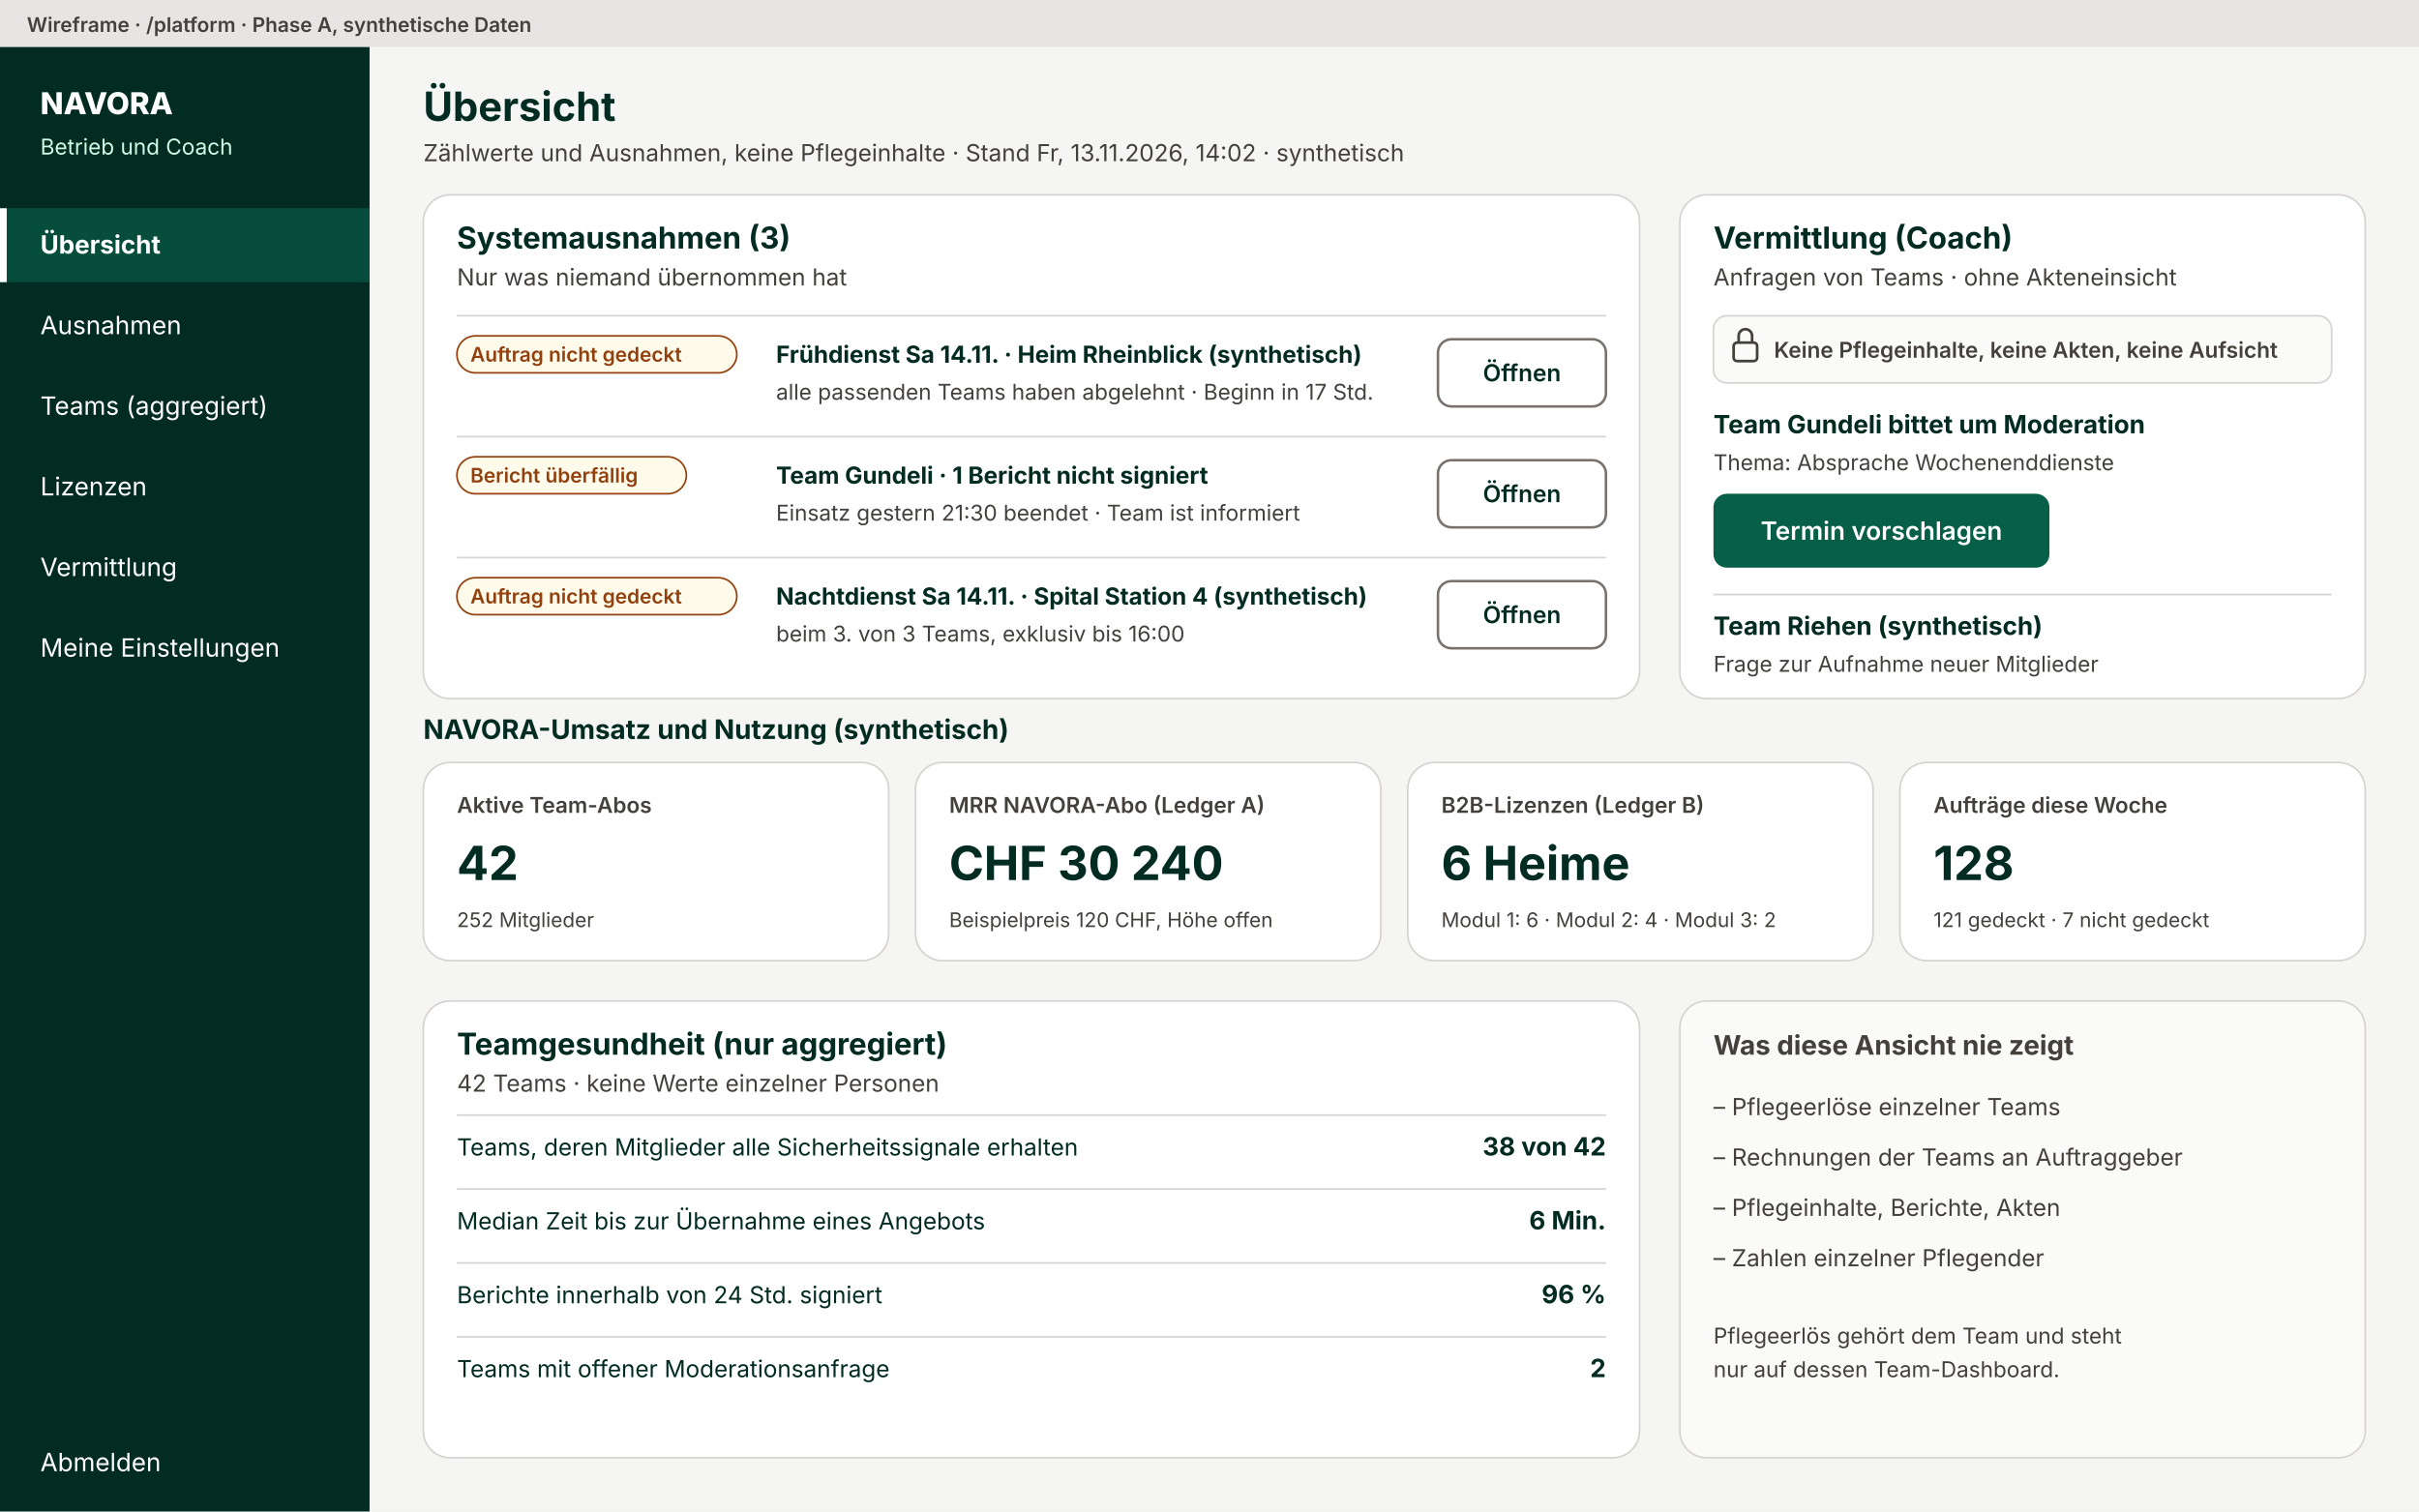
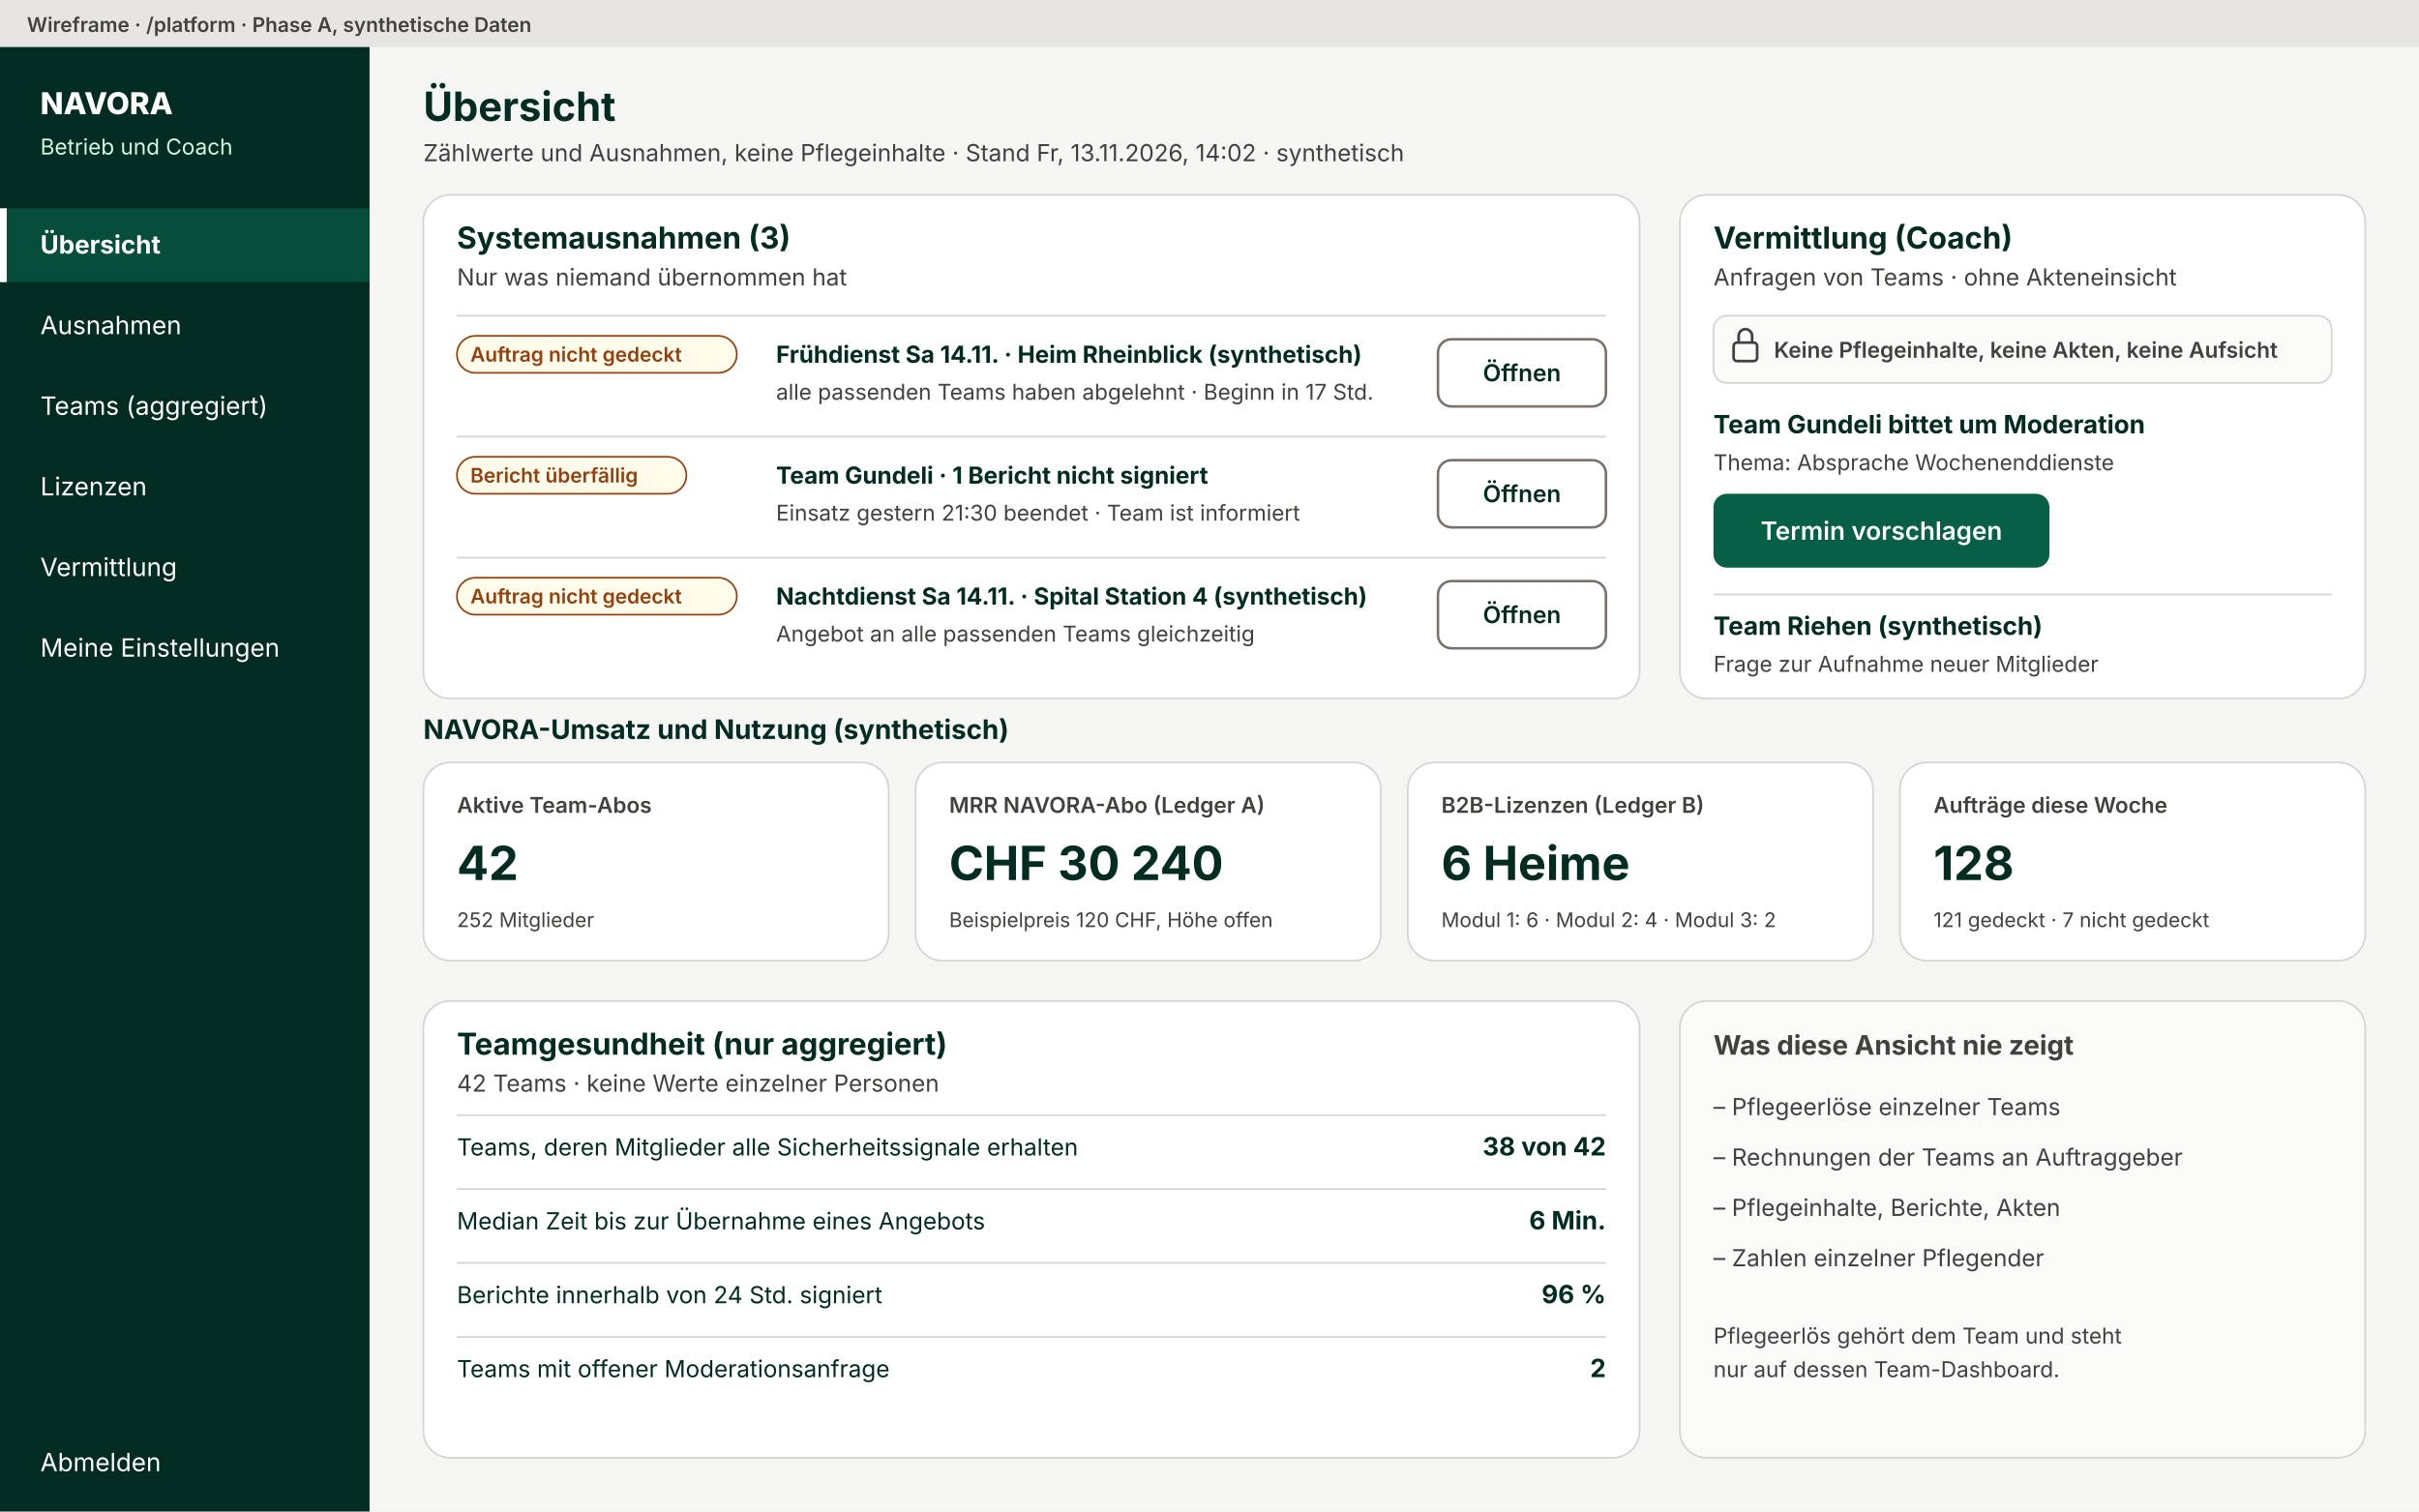
<svg xmlns="http://www.w3.org/2000/svg" width="1440" height="900" viewBox="0 0 1440 900" font-family="Inter, Arial, sans-serif" role="img" aria-label="Wireframe Betreiber-Cockpit /platform">
  <rect x="0" y="0" width="1440" height="900" rx="0" fill="#f5f5f4" />
  <rect x="0" y="0" width="1440" height="28" rx="0" fill="#e7e5e4" />
  <text x="16" y="19" font-size="12" font-weight="600" fill="#44403c" text-anchor="start">Wireframe · /platform · Phase A, synthetische Daten</text>
  <rect x="0" y="28" width="220" height="872" rx="0" fill="#022c22" />
  <text x="24" y="68" font-size="18" font-weight="800" fill="#ffffff" text-anchor="start">NAVORA</text>
  <text x="24" y="92" font-size="13" font-weight="400" fill="#d1fae5" text-anchor="start">Betrieb und Coach</text>
  <rect x="0" y="124" width="220" height="44" rx="0" fill="#064e3b" />
  <rect x="0" y="124" width="4" height="44" rx="0" fill="#ffffff" />
  <text x="24" y="151" font-size="15" font-weight="700" fill="#ffffff" text-anchor="start">Übersicht</text>
  <text x="24" y="199" font-size="15" font-weight="400" fill="#ffffff" text-anchor="start">Ausnahmen</text>
  <text x="24" y="247" font-size="15" font-weight="400" fill="#ffffff" text-anchor="start">Teams (aggregiert)</text>
  <text x="24" y="295" font-size="15" font-weight="400" fill="#ffffff" text-anchor="start">Lizenzen</text>
  <text x="24" y="343" font-size="15" font-weight="400" fill="#ffffff" text-anchor="start">Vermittlung</text>
  <text x="24" y="391" font-size="15" font-weight="400" fill="#ffffff" text-anchor="start">Meine Einstellungen</text>
  <text x="24" y="876" font-size="15" font-weight="400" fill="#ffffff" text-anchor="start">Abmelden</text>
  <text x="252" y="72" font-size="24" font-weight="700" fill="#022c22" text-anchor="start">Übersicht</text>
  <text x="252" y="96" font-size="14" font-weight="400" fill="#44403c" text-anchor="start">Zählwerte und Ausnahmen, keine Pflegeinhalte · Stand Fr, 13.11.2026, 14:02 · synthetisch</text>
  <rect x="252" y="116" width="724" height="300" rx="16" fill="#ffffff" stroke="#d6d3d1" stroke-width="1" />
  <text x="272" y="148" font-size="18" font-weight="700" fill="#022c22" text-anchor="start">Systemausnahmen (3)</text>
  <text x="272" y="170" font-size="14" font-weight="400" fill="#44403c" text-anchor="start">Nur was niemand übernommen hat</text>
  <line x1="272" y1="188" x2="956" y2="188" stroke="#d6d3d1" stroke-width="1" />
  <rect x="272" y="200" width="166.605" height="22" rx="11.0" fill="#fffbeb" stroke="#92400e" stroke-width="1" />
  <text x="280" y="215.32" font-size="12" font-weight="600" fill="#92400e" text-anchor="start">Auftrag nicht gedeckt</text>
  <text x="462" y="216" font-size="14" font-weight="700" fill="#022c22" text-anchor="start">Frühdienst Sa 14.11. · Heim Rheinblick (synthetisch)</text>
  <text x="462" y="238" font-size="13" font-weight="400" fill="#44403c" text-anchor="start">alle passenden Teams haben abgelehnt · Beginn in 17 Std.</text>
  <rect x="856" y="202" width="100" height="40" rx="8" fill="#ffffff" stroke="#78716c" stroke-width="1.5" />
  <text x="906.0" y="227.04" font-size="14" font-weight="600" fill="#022c22" text-anchor="middle">Öffnen</text>
  <line x1="272" y1="260" x2="956" y2="260" stroke="#d6d3d1" stroke-width="1" />
  <rect x="272" y="272" width="136.586" height="22" rx="11.0" fill="#fffbeb" stroke="#92400e" stroke-width="1" />
  <text x="280" y="287.32" font-size="12" font-weight="600" fill="#92400e" text-anchor="start">Bericht überfällig</text>
  <text x="462" y="288" font-size="14" font-weight="700" fill="#022c22" text-anchor="start">Team Gundeli · 1 Bericht nicht signiert</text>
  <text x="462" y="310" font-size="13" font-weight="400" fill="#44403c" text-anchor="start">Einsatz gestern 21:30 beendet · Team ist informiert</text>
  <rect x="856" y="274" width="100" height="40" rx="8" fill="#ffffff" stroke="#78716c" stroke-width="1.5" />
  <text x="906.0" y="299.04" font-size="14" font-weight="600" fill="#022c22" text-anchor="middle">Öffnen</text>
  <line x1="272" y1="332" x2="956" y2="332" stroke="#d6d3d1" stroke-width="1" />
  <rect x="272" y="344" width="166.605" height="22" rx="11.0" fill="#fffbeb" stroke="#92400e" stroke-width="1" />
  <text x="280" y="359.32" font-size="12" font-weight="600" fill="#92400e" text-anchor="start">Auftrag nicht gedeckt</text>
  <text x="462" y="360" font-size="14" font-weight="700" fill="#022c22" text-anchor="start">Nachtdienst Sa 14.11. · Spital Station 4 (synthetisch)</text>
-   <text x="462" y="382" font-size="13" font-weight="400" fill="#44403c" text-anchor="start">beim 3. von 3 Teams, exklusiv bis 16:00</text>
+   <text x="462" y="382" font-size="13" font-weight="400" fill="#44403c" text-anchor="start">Angebot an alle passenden Teams gleichzeitig</text>
  <rect x="856" y="346" width="100" height="40" rx="8" fill="#ffffff" stroke="#78716c" stroke-width="1.5" />
  <text x="906.0" y="371.04" font-size="14" font-weight="600" fill="#022c22" text-anchor="middle">Öffnen</text>
  <rect x="1000" y="116" width="408" height="300" rx="16" fill="#ffffff" stroke="#d6d3d1" stroke-width="1" />
  <text x="1020" y="148" font-size="18" font-weight="700" fill="#022c22" text-anchor="start">Vermittlung (Coach)</text>
  <text x="1020" y="170" font-size="14" font-weight="400" fill="#44403c" text-anchor="start">Anfragen von Teams · ohne Akteneinsicht</text>
  <rect x="1020" y="188" width="368" height="40" rx="8" fill="#fafaf9" stroke="#d6d3d1" stroke-width="1" />
  <rect x="1032" y="204" width="14" height="11" rx="2" fill="none" stroke="#44403c" stroke-width="1.6" />
  <path d="M1035,204 v-4 a4,4 0 0 1 8,0 v4" fill="none" stroke="#44403c" stroke-width="1.6" />
  <text x="1056" y="213" font-size="13" font-weight="600" fill="#44403c" text-anchor="start">Keine Pflegeinhalte, keine Akten, keine Aufsicht</text>
  <text x="1020" y="258" font-size="15" font-weight="700" fill="#022c22" text-anchor="start">Team Gundeli bittet um Moderation</text>
  <text x="1020" y="280" font-size="13" font-weight="400" fill="#44403c" text-anchor="start">Thema: Absprache Wochenenddienste</text>
  <rect x="1020" y="294" width="200" height="44" rx="8" fill="#065f46" />
  <text x="1120.0" y="321.4" font-size="15" font-weight="600" fill="#ffffff" text-anchor="middle">Termin vorschlagen</text>
  <line x1="1020" y1="354" x2="1388" y2="354" stroke="#d6d3d1" stroke-width="1" />
  <text x="1020" y="378" font-size="15" font-weight="700" fill="#022c22" text-anchor="start">Team Riehen (synthetisch)</text>
  <text x="1020" y="400" font-size="13" font-weight="400" fill="#44403c" text-anchor="start">Frage zur Aufnahme neuer Mitglieder</text>
  <text x="252" y="440" font-size="16" font-weight="700" fill="#022c22" text-anchor="start">NAVORA-Umsatz und Nutzung (synthetisch)</text>
  <rect x="252.0" y="454" width="277.0" height="118" rx="16" fill="#ffffff" stroke="#d6d3d1" stroke-width="1" />
  <text x="272.0" y="484" font-size="13" font-weight="600" fill="#44403c" text-anchor="start">Aktive Team-Abos</text>
  <text x="272.0" y="524" font-size="28" font-weight="700" fill="#022c22" text-anchor="start">42</text>
  <text x="272.0" y="552" font-size="12" font-weight="400" fill="#44403c" text-anchor="start">252 Mitglieder</text>
  <rect x="545.0" y="454" width="277.0" height="118" rx="16" fill="#ffffff" stroke="#d6d3d1" stroke-width="1" />
  <text x="565.0" y="484" font-size="13" font-weight="600" fill="#44403c" text-anchor="start">MRR NAVORA-Abo (Ledger A)</text>
  <text x="565.0" y="524" font-size="28" font-weight="700" fill="#022c22" text-anchor="start">CHF 30 240</text>
  <text x="565.0" y="552" font-size="12" font-weight="400" fill="#44403c" text-anchor="start">Beispielpreis 120 CHF, Höhe offen</text>
  <rect x="838.0" y="454" width="277.0" height="118" rx="16" fill="#ffffff" stroke="#d6d3d1" stroke-width="1" />
  <text x="858.0" y="484" font-size="13" font-weight="600" fill="#44403c" text-anchor="start">B2B-Lizenzen (Ledger B)</text>
  <text x="858.0" y="524" font-size="28" font-weight="700" fill="#022c22" text-anchor="start">6 Heime</text>
  <text x="858.0" y="552" font-size="12" font-weight="400" fill="#44403c" text-anchor="start">Modul 1: 6 · Modul 2: 4 · Modul 3: 2</text>
  <rect x="1131.0" y="454" width="277.0" height="118" rx="16" fill="#ffffff" stroke="#d6d3d1" stroke-width="1" />
  <text x="1151.0" y="484" font-size="13" font-weight="600" fill="#44403c" text-anchor="start">Aufträge diese Woche</text>
  <text x="1151.0" y="524" font-size="28" font-weight="700" fill="#022c22" text-anchor="start">128</text>
  <text x="1151.0" y="552" font-size="12" font-weight="400" fill="#44403c" text-anchor="start">121 gedeckt · 7 nicht gedeckt</text>
  <rect x="252" y="596" width="724" height="272" rx="16" fill="#ffffff" stroke="#d6d3d1" stroke-width="1" />
  <text x="272" y="628" font-size="18" font-weight="700" fill="#022c22" text-anchor="start">Teamgesundheit (nur aggregiert)</text>
  <text x="272" y="650" font-size="14" font-weight="400" fill="#44403c" text-anchor="start">42 Teams · keine Werte einzelner Personen</text>
  <line x1="272" y1="664" x2="956" y2="664" stroke="#d6d3d1" stroke-width="1" />
  <text x="272" y="688" font-size="14" font-weight="400" fill="#022c22" text-anchor="start">Teams, deren Mitglieder alle Sicherheitssignale erhalten</text>
  <text x="956" y="688" font-size="15" font-weight="700" fill="#022c22" text-anchor="end">38 von 42</text>
  <line x1="272" y1="708" x2="956" y2="708" stroke="#d6d3d1" stroke-width="1" />
  <text x="272" y="732" font-size="14" font-weight="400" fill="#022c22" text-anchor="start">Median Zeit bis zur Übernahme eines Angebots</text>
  <text x="956" y="732" font-size="15" font-weight="700" fill="#022c22" text-anchor="end">6 Min.</text>
  <line x1="272" y1="752" x2="956" y2="752" stroke="#d6d3d1" stroke-width="1" />
  <text x="272" y="776" font-size="14" font-weight="400" fill="#022c22" text-anchor="start">Berichte innerhalb von 24 Std. signiert</text>
  <text x="956" y="776" font-size="15" font-weight="700" fill="#022c22" text-anchor="end">96 %</text>
  <line x1="272" y1="796" x2="956" y2="796" stroke="#d6d3d1" stroke-width="1" />
  <text x="272" y="820" font-size="14" font-weight="400" fill="#022c22" text-anchor="start">Teams mit offener Moderationsanfrage</text>
  <text x="956" y="820" font-size="15" font-weight="700" fill="#022c22" text-anchor="end">2</text>
  <rect x="1000" y="596" width="408" height="272" rx="16" fill="#fafaf9" stroke="#d6d3d1" stroke-width="1" />
  <text x="1020" y="628" font-size="16" font-weight="700" fill="#44403c" text-anchor="start">Was diese Ansicht nie zeigt</text>
  <text x="1020" y="664" font-size="14" font-weight="400" fill="#44403c" text-anchor="start">–  Pflegeerlöse einzelner Teams</text>
  <text x="1020" y="694" font-size="14" font-weight="400" fill="#44403c" text-anchor="start">–  Rechnungen der Teams an Auftraggeber</text>
  <text x="1020" y="724" font-size="14" font-weight="400" fill="#44403c" text-anchor="start">–  Pflegeinhalte, Berichte, Akten</text>
  <text x="1020" y="754" font-size="14" font-weight="400" fill="#44403c" text-anchor="start">–  Zahlen einzelner Pflegender</text>
  <text x="1020" y="800" font-size="13" font-weight="400" fill="#44403c" text-anchor="start">Pflegeerlös gehört dem Team und steht</text>
  <text x="1020" y="820" font-size="13" font-weight="400" fill="#44403c" text-anchor="start">nur auf dessen Team-Dashboard.</text>
</svg>
